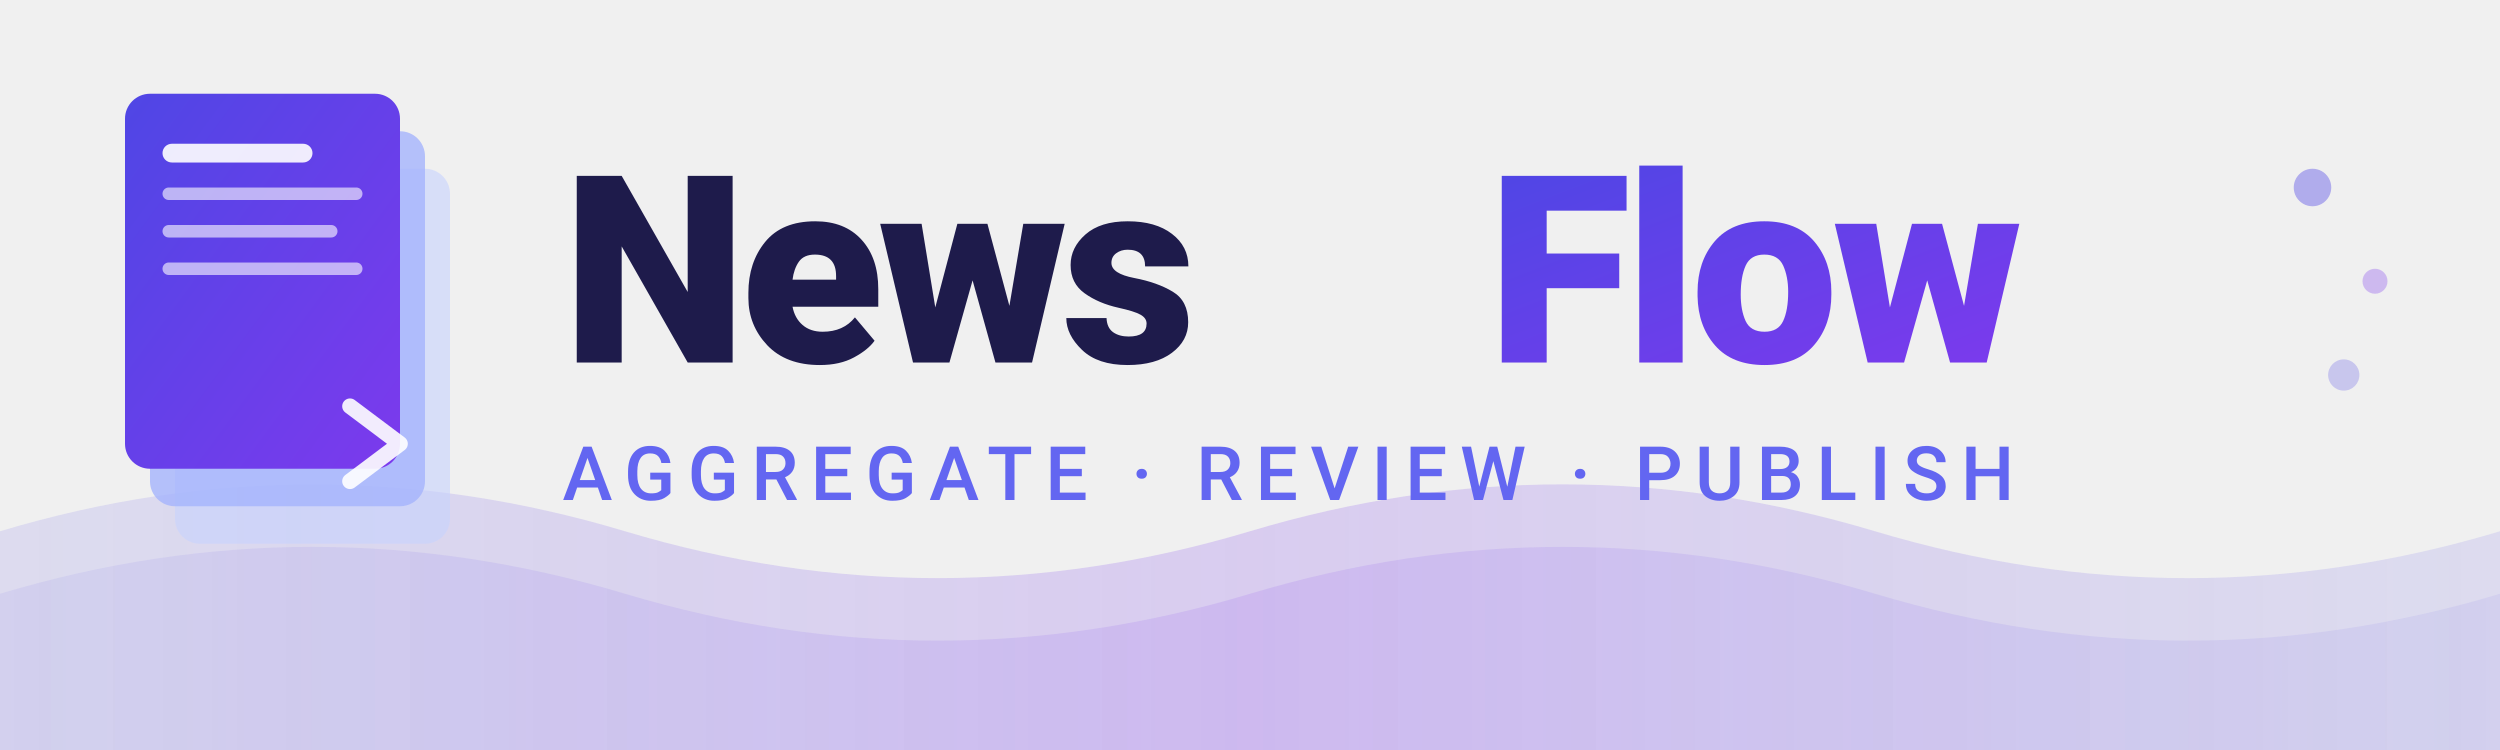
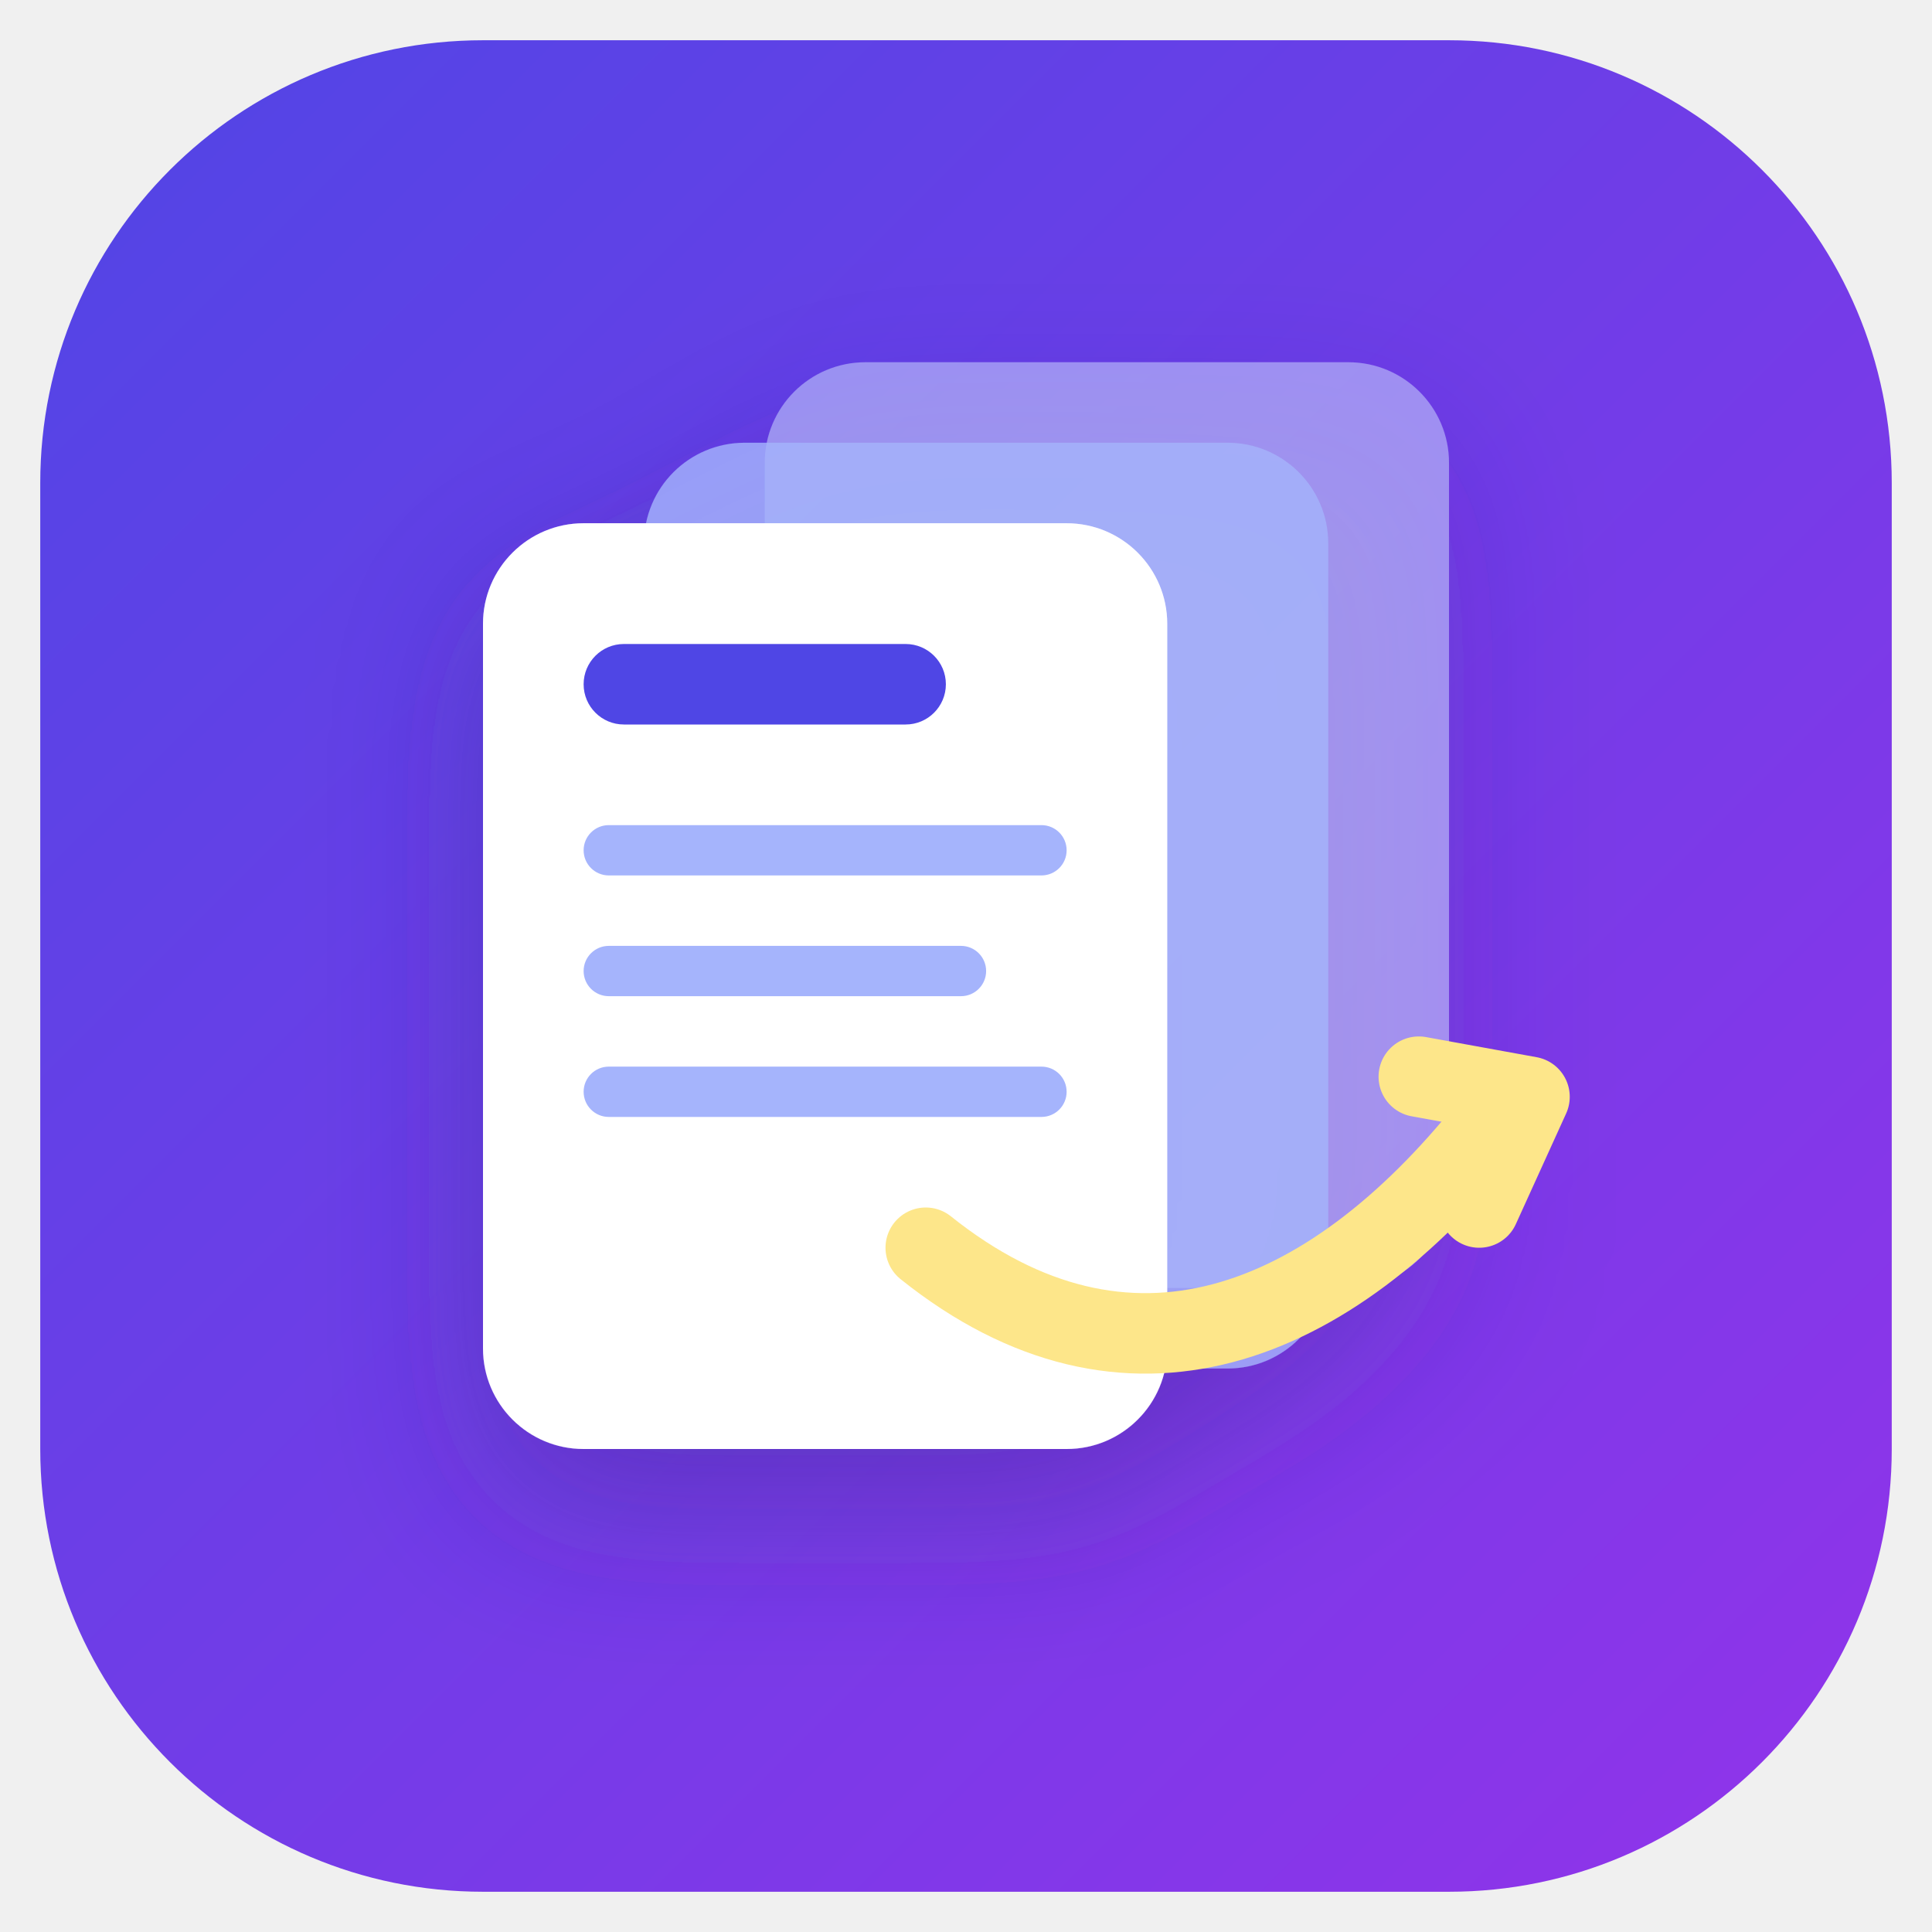
- <svg xmlns="http://www.w3.org/2000/svg" viewBox="0 0 400 120" width="400" height="120">
+ <svg xmlns="http://www.w3.org/2000/svg" viewBox="0 0 96 96" width="96" height="96" role="img" aria-label="News Flow logo">
  <defs>
-     <linearGradient id="flowGrad" x1="0%" y1="0%" x2="100%" y2="100%">
-       <stop offset="0%" style="stop-color:#4F46E5;stop-opacity:1" />
-       <stop offset="100%" style="stop-color:#7C3AED;stop-opacity:1" />
+     <linearGradient id="nfGrad" x1="0" y1="0" x2="96" y2="96" gradientUnits="userSpaceOnUse">
+       <stop offset="0" stop-color="#4F46E5" />
+       <stop offset="1" stop-color="#9333EA" />
    </linearGradient>
-     <linearGradient id="waveGrad" x1="0%" y1="0%" x2="100%" y2="0%">
-       <stop offset="0%" style="stop-color:#4F46E5;stop-opacity:0.3" />
-       <stop offset="50%" style="stop-color:#7C3AED;stop-opacity:0.5" />
-       <stop offset="100%" style="stop-color:#4F46E5;stop-opacity:0.3" />
+     <linearGradient id="nfCardGrad" x1="0" y1="0" x2="0" y2="1">
+       <stop offset="0" stop-color="#ffffff" stop-opacity="0.28" />
+       <stop offset="1" stop-color="#ffffff" stop-opacity="0" />
    </linearGradient>
+     <filter id="nfShadow" x="-25%" y="-25%" width="150%" height="150%">
+       <feDropShadow dx="0" dy="3" stdDeviation="4" flood-color="#312E81" flood-opacity="0.35" />
+     </filter>
  </defs>
-   <path d="M0,85 Q50,70 100,85 T200,85 T300,85 T400,85 L400,120 L0,120 Z" fill="url(#waveGrad)" opacity="0.4" />
-   <path d="M0,95 Q50,80 100,95 T200,95 T300,95 T400,95 L400,120 L0,120 Z" fill="url(#waveGrad)" opacity="0.25" />
-   <g transform="translate(20, 15)">
-     <rect x="8" y="12" width="44" height="60" rx="4" fill="#C7D2FE" opacity="0.6" />
-     <rect x="4" y="6" width="44" height="60" rx="4" fill="#A5B4FC" opacity="0.8" />
-     <rect x="0" y="0" width="44" height="60" rx="4" fill="url(#flowGrad)" />
-     <rect x="6" y="8" width="24" height="3" rx="1.5" fill="white" opacity="0.9" />
-     <rect x="6" y="15" width="32" height="2" rx="1" fill="white" opacity="0.6" />
-     <rect x="6" y="21" width="28" height="2" rx="1" fill="white" opacity="0.6" />
-     <rect x="6" y="27" width="32" height="2" rx="1" fill="white" opacity="0.6" />
-     <path d="M36,50 L44,56 L36,62" stroke="white" stroke-width="2.5" stroke-linecap="round" stroke-linejoin="round" fill="none" opacity="0.9" />
+   <rect x="2" y="2" width="92" height="92" rx="22" fill="url(#nfGrad)" />
+   <g filter="url(#nfShadow)">
+     <rect x="38" y="18" width="34" height="46" rx="5" fill="#C7D2FE" opacity="0.55" />
+     <rect x="32" y="22" width="34" height="46" rx="5" fill="#A5B4FC" opacity="0.8" />
+     <rect x="24" y="26" width="34" height="46" rx="5" fill="#ffffff" />
+     <rect x="24" y="26" width="34" height="46" rx="5" fill="url(#nfCardGrad)" />
  </g>
-   <text x="90" y="58" font-family="system-ui, -apple-system, 'Segoe UI', Roboto, sans-serif" font-size="42" font-weight="900" fill="#1E1B4B" letter-spacing="-1">News</text>
-   <text x="238" y="58" font-family="system-ui, -apple-system, 'Segoe UI', Roboto, sans-serif" font-size="42" font-weight="900" fill="url(#flowGrad)" letter-spacing="-1">Flow</text>
-   <text x="90" y="80" font-family="system-ui, -apple-system, 'Segoe UI', Roboto, sans-serif" font-size="12" font-weight="500" fill="#6366F1" letter-spacing="2" text-transform="uppercase">AGGREGATE · REVIEW · PUBLISH</text>
-   <circle cx="370" cy="30" r="3" fill="#4F46E5" opacity="0.4" />
-   <circle cx="380" cy="45" r="2" fill="#7C3AED" opacity="0.3" />
-   <circle cx="375" cy="60" r="2.5" fill="#4F46E5" opacity="0.25" />
+   <rect x="29" y="32" width="18" height="4" rx="2" fill="#4F46E5" />
+   <rect x="29" y="41" width="24" height="2.5" rx="1.25" fill="#A5B4FC" />
+   <rect x="29" y="47" width="20" height="2.5" rx="1.25" fill="#A5B4FC" />
+   <rect x="29" y="53" width="24" height="2.5" rx="1.25" fill="#A5B4FC" />
+   <path d="M46 62 C56 70, 66 66, 74 56" stroke="#FDE68A" stroke-width="4" stroke-linecap="round" fill="none" />
+   <path d="M70.5 53.5 L76 54.5 L73.5 60" stroke="#FDE68A" stroke-width="4" stroke-linecap="round" stroke-linejoin="round" fill="none" />
</svg>
